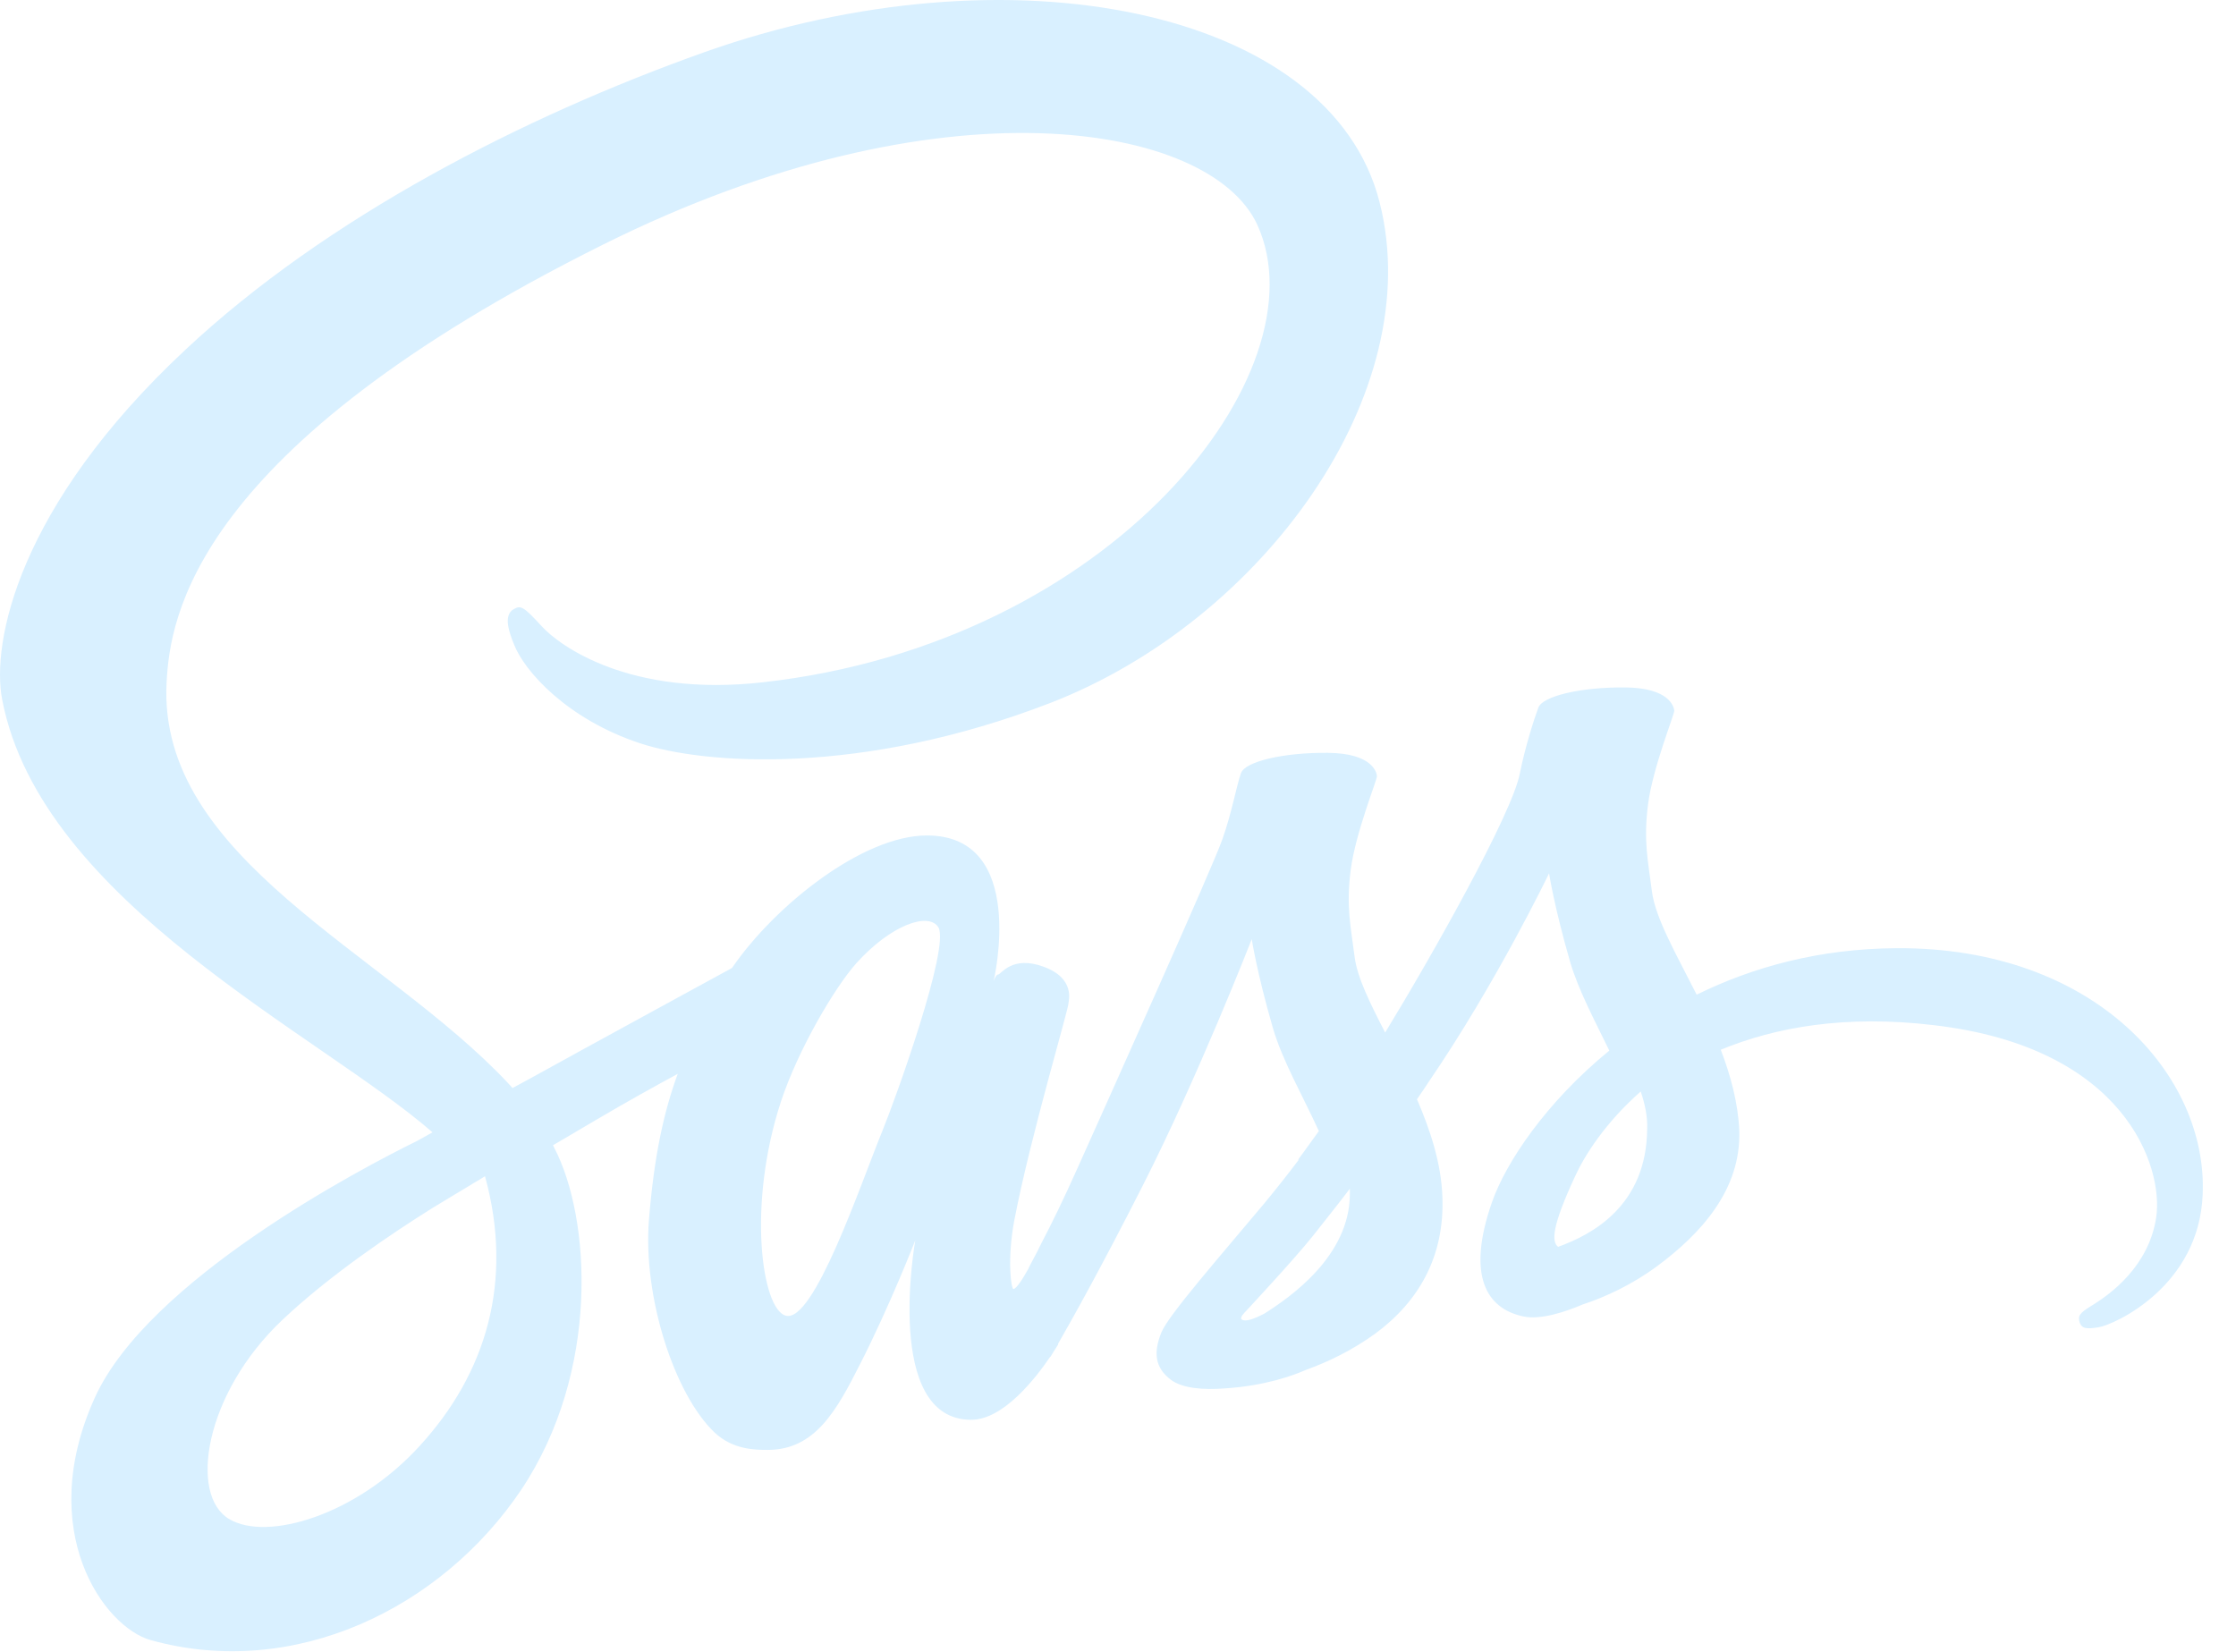
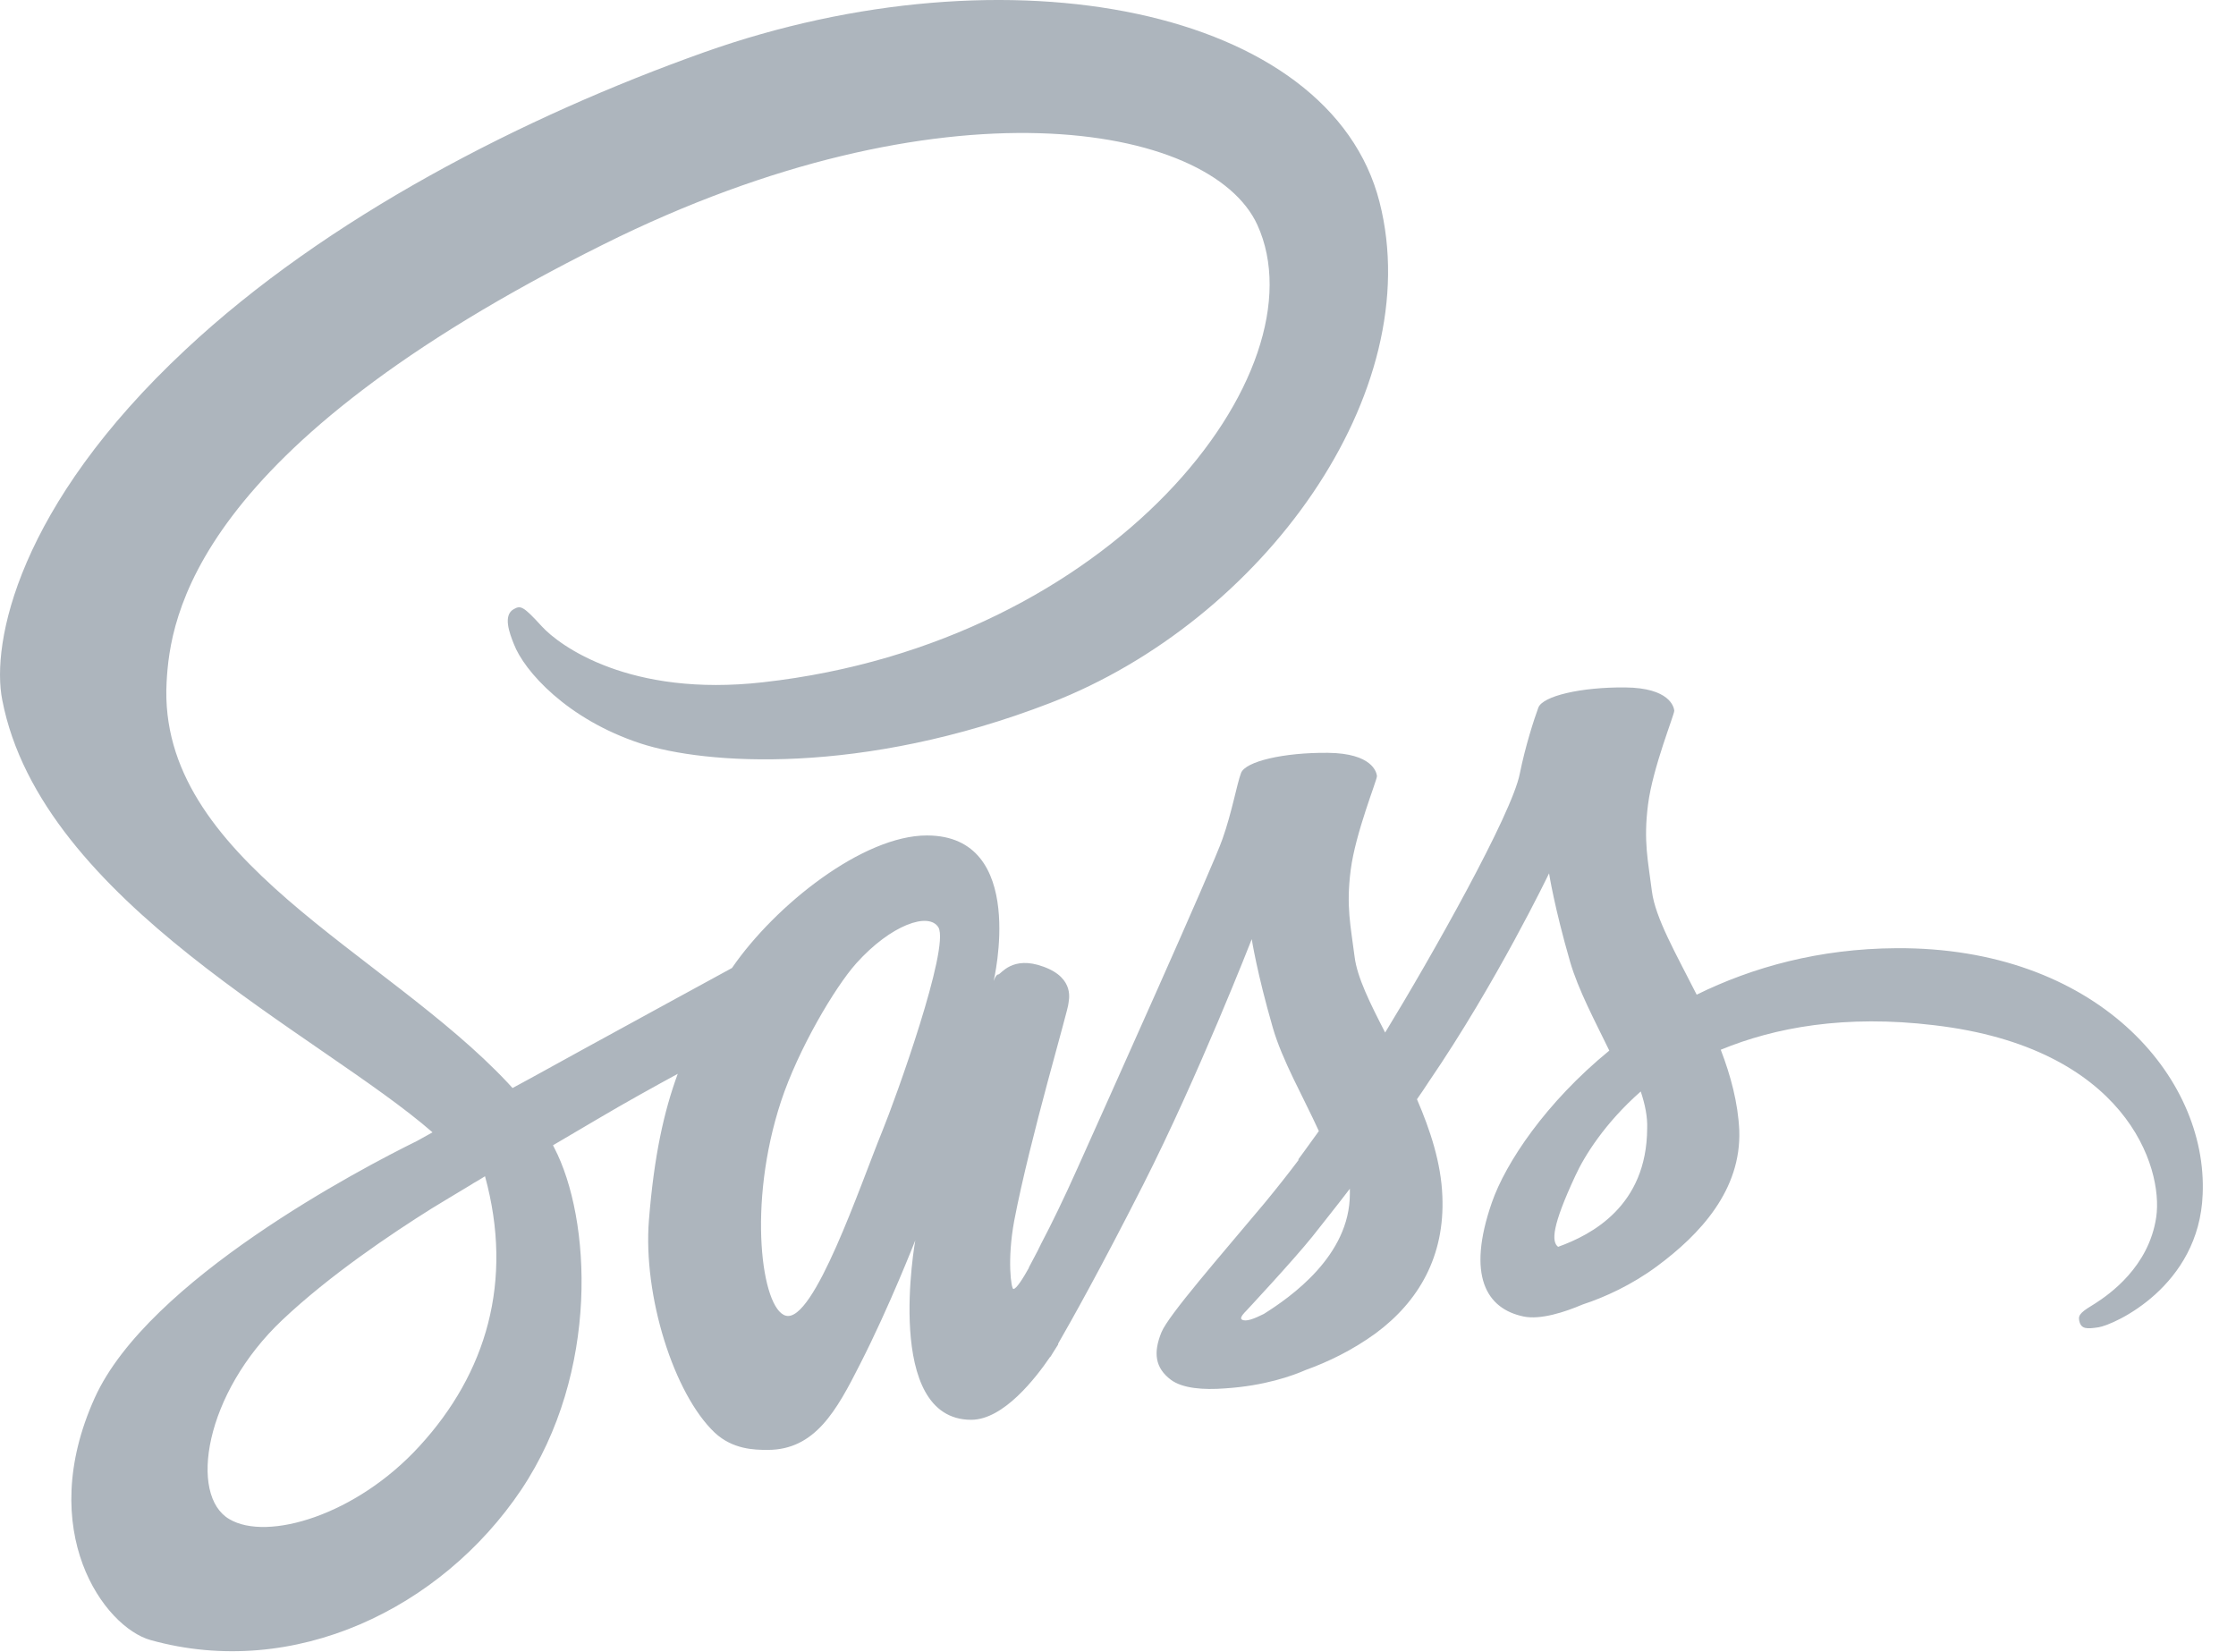
<svg xmlns="http://www.w3.org/2000/svg" width="65" height="48" viewBox="0 0 65 48" fill="none">
-   <path d="M55.126 27.563C52.886 27.576 50.948 28.113 49.322 28.914C48.721 27.726 48.121 26.687 48.021 25.912C47.908 25.011 47.771 24.461 47.908 23.385C48.046 22.309 48.671 20.784 48.671 20.658C48.659 20.546 48.534 19.995 47.245 19.983C45.957 19.971 44.844 20.233 44.719 20.571C44.594 20.909 44.343 21.684 44.181 22.485C43.956 23.66 41.604 27.826 40.266 30.015C39.828 29.164 39.453 28.413 39.378 27.813C39.265 26.913 39.127 26.362 39.265 25.287C39.403 24.211 40.028 22.685 40.028 22.56C40.016 22.447 39.891 21.897 38.602 21.884C37.314 21.872 36.201 22.134 36.076 22.472C35.951 22.81 35.813 23.61 35.538 24.386C35.275 25.161 32.148 32.116 31.335 33.93C30.922 34.855 30.56 35.593 30.297 36.093C30.034 36.594 30.284 36.131 30.259 36.181C30.034 36.606 29.909 36.844 29.909 36.844V36.857C29.734 37.169 29.546 37.469 29.459 37.469C29.396 37.469 29.271 36.631 29.484 35.481C29.946 33.067 31.072 29.302 31.06 29.164C31.06 29.102 31.272 28.439 30.334 28.101C29.421 27.763 29.096 28.326 29.021 28.326C28.946 28.326 28.883 28.526 28.883 28.526C28.883 28.526 29.896 24.286 26.944 24.286C25.093 24.286 22.542 26.3 21.278 28.139C20.478 28.576 18.777 29.502 16.975 30.49C16.288 30.865 15.575 31.266 14.899 31.628L14.762 31.478C11.184 27.663 4.567 24.961 4.843 19.833C4.943 17.969 5.593 13.053 17.551 7.1C27.345 2.221 35.188 3.56 36.551 6.537C38.49 10.79 32.361 18.695 22.179 19.833C18.302 20.271 16.263 18.77 15.75 18.207C15.212 17.619 15.137 17.594 14.937 17.706C14.612 17.882 14.812 18.407 14.937 18.72C15.237 19.508 16.488 20.909 18.614 21.609C20.478 22.222 25.031 22.56 30.535 20.433C36.701 18.044 41.517 11.415 40.103 5.874C38.665 0.233 29.309 -1.619 20.465 1.521C15.199 3.397 9.496 6.324 5.393 10.164C0.515 14.717 -0.261 18.695 0.065 20.346C1.203 26.237 9.321 30.077 12.573 32.916C12.41 33.004 12.26 33.091 12.122 33.167C10.496 33.967 4.305 37.207 2.754 40.634C1.003 44.511 3.029 47.301 4.38 47.676C8.558 48.839 12.835 46.751 15.149 43.311C17.451 39.871 17.176 35.406 16.113 33.367L16.075 33.292L17.351 32.541C18.176 32.053 18.989 31.603 19.702 31.215C19.302 32.303 19.014 33.592 18.864 35.468C18.689 37.67 19.59 40.521 20.778 41.647C21.303 42.135 21.929 42.147 22.317 42.147C23.692 42.147 24.318 41.009 25.006 39.646C25.856 37.982 26.607 36.056 26.607 36.056C26.607 36.056 25.669 41.272 28.233 41.272C29.171 41.272 30.109 40.059 30.534 39.433V39.446C30.534 39.446 30.559 39.408 30.61 39.321C30.662 39.243 30.712 39.164 30.76 39.083V39.058C31.135 38.407 31.973 36.919 33.224 34.455C34.837 31.278 36.388 27.3 36.388 27.3C36.388 27.3 36.538 28.276 37.001 29.877C37.276 30.828 37.877 31.866 38.339 32.879C37.964 33.404 37.739 33.705 37.739 33.705L37.752 33.717C37.451 34.117 37.114 34.543 36.764 34.968C35.488 36.494 33.962 38.233 33.761 38.733C33.524 39.321 33.574 39.759 34.037 40.109C34.374 40.359 34.975 40.409 35.613 40.359C36.764 40.284 37.564 39.996 37.964 39.821C38.59 39.596 39.303 39.258 39.991 38.758C41.241 37.832 42.004 36.519 41.929 34.768C41.892 33.805 41.579 32.854 41.191 31.954C41.304 31.791 41.417 31.628 41.529 31.453C43.505 28.564 45.031 25.387 45.031 25.387C45.031 25.387 45.181 26.362 45.644 27.963C45.882 28.776 46.357 29.665 46.782 30.54C44.931 32.054 43.768 33.805 43.368 34.956C42.63 37.082 43.205 38.045 44.293 38.27C44.781 38.37 45.482 38.145 46.007 37.92C46.657 37.708 47.445 37.345 48.171 36.807C49.422 35.881 50.623 34.593 50.56 32.854C50.523 32.054 50.31 31.266 50.022 30.515C51.598 29.865 53.637 29.49 56.226 29.802C61.792 30.453 62.893 33.93 62.681 35.381C62.468 36.832 61.305 37.632 60.917 37.883C60.529 38.12 60.404 38.208 60.441 38.383C60.492 38.646 60.667 38.633 61.004 38.583C61.467 38.508 63.931 37.395 64.031 34.718C64.181 31.278 60.917 27.526 55.126 27.563ZM12.197 42.035C10.359 44.049 7.77 44.812 6.669 44.161C5.481 43.473 5.943 40.509 8.207 38.37C9.583 37.069 11.372 35.868 12.548 35.13C12.81 34.968 13.211 34.73 13.686 34.443C13.761 34.392 13.811 34.367 13.811 34.367C13.899 34.317 13.999 34.255 14.099 34.192C14.937 37.244 14.136 39.921 12.197 42.035ZM25.644 32.891C25.006 34.455 23.655 38.47 22.842 38.245C22.141 38.057 21.716 35.018 22.704 32.016C23.204 30.502 24.268 28.701 24.893 28.001C25.906 26.875 27.007 26.5 27.282 26.962C27.608 27.563 26.044 31.916 25.644 32.891ZM36.739 38.195C36.463 38.333 36.213 38.433 36.101 38.358C36.013 38.308 36.213 38.12 36.213 38.12C36.213 38.12 37.601 36.632 38.152 35.944C38.465 35.543 38.84 35.081 39.24 34.555V34.705C39.24 36.506 37.514 37.707 36.739 38.195ZM45.294 36.244C45.094 36.093 45.119 35.631 45.794 34.18C46.057 33.604 46.657 32.641 47.696 31.728C47.821 32.103 47.896 32.466 47.883 32.804C47.871 35.055 46.27 35.893 45.294 36.244Z" fill="#d9f0ff" />
+   <path d="M55.126 27.563C52.886 27.576 50.948 28.113 49.322 28.914C48.721 27.726 48.121 26.687 48.021 25.912C47.908 25.011 47.771 24.461 47.908 23.385C48.046 22.309 48.671 20.784 48.671 20.658C48.659 20.546 48.534 19.995 47.245 19.983C45.957 19.971 44.844 20.233 44.719 20.571C44.594 20.909 44.343 21.684 44.181 22.485C43.956 23.66 41.604 27.826 40.266 30.015C39.828 29.164 39.453 28.413 39.378 27.813C39.265 26.913 39.127 26.362 39.265 25.287C39.403 24.211 40.028 22.685 40.028 22.56C40.016 22.447 39.891 21.897 38.602 21.884C37.314 21.872 36.201 22.134 36.076 22.472C35.951 22.81 35.813 23.61 35.538 24.386C35.275 25.161 32.148 32.116 31.335 33.93C30.922 34.855 30.56 35.593 30.297 36.093C30.034 36.594 30.284 36.131 30.259 36.181C30.034 36.606 29.909 36.844 29.909 36.844V36.857C29.734 37.169 29.546 37.469 29.459 37.469C29.396 37.469 29.271 36.631 29.484 35.481C29.946 33.067 31.072 29.302 31.06 29.164C31.06 29.102 31.272 28.439 30.334 28.101C29.421 27.763 29.096 28.326 29.021 28.326C28.946 28.326 28.883 28.526 28.883 28.526C28.883 28.526 29.896 24.286 26.944 24.286C25.093 24.286 22.542 26.3 21.278 28.139C20.478 28.576 18.777 29.502 16.975 30.49C16.288 30.865 15.575 31.266 14.899 31.628L14.762 31.478C11.184 27.663 4.567 24.961 4.843 19.833C4.943 17.969 5.593 13.053 17.551 7.1C27.345 2.221 35.188 3.56 36.551 6.537C38.49 10.79 32.361 18.695 22.179 19.833C18.302 20.271 16.263 18.77 15.75 18.207C15.212 17.619 15.137 17.594 14.937 17.706C14.612 17.882 14.812 18.407 14.937 18.72C15.237 19.508 16.488 20.909 18.614 21.609C20.478 22.222 25.031 22.56 30.535 20.433C36.701 18.044 41.517 11.415 40.103 5.874C38.665 0.233 29.309 -1.619 20.465 1.521C15.199 3.397 9.496 6.324 5.393 10.164C0.515 14.717 -0.261 18.695 0.065 20.346C1.203 26.237 9.321 30.077 12.573 32.916C12.41 33.004 12.26 33.091 12.122 33.167C10.496 33.967 4.305 37.207 2.754 40.634C1.003 44.511 3.029 47.301 4.38 47.676C8.558 48.839 12.835 46.751 15.149 43.311C17.451 39.871 17.176 35.406 16.113 33.367L16.075 33.292L17.351 32.541C18.176 32.053 18.989 31.603 19.702 31.215C19.302 32.303 19.014 33.592 18.864 35.468C18.689 37.67 19.59 40.521 20.778 41.647C21.303 42.135 21.929 42.147 22.317 42.147C23.692 42.147 24.318 41.009 25.006 39.646C25.856 37.982 26.607 36.056 26.607 36.056C26.607 36.056 25.669 41.272 28.233 41.272C29.171 41.272 30.109 40.059 30.534 39.433V39.446C30.534 39.446 30.559 39.408 30.61 39.321C30.662 39.243 30.712 39.164 30.76 39.083V39.058C31.135 38.407 31.973 36.919 33.224 34.455C34.837 31.278 36.388 27.3 36.388 27.3C36.388 27.3 36.538 28.276 37.001 29.877C37.276 30.828 37.877 31.866 38.339 32.879C37.964 33.404 37.739 33.705 37.739 33.705L37.752 33.717C37.451 34.117 37.114 34.543 36.764 34.968C35.488 36.494 33.962 38.233 33.761 38.733C33.524 39.321 33.574 39.759 34.037 40.109C34.374 40.359 34.975 40.409 35.613 40.359C36.764 40.284 37.564 39.996 37.964 39.821C38.59 39.596 39.303 39.258 39.991 38.758C41.241 37.832 42.004 36.519 41.929 34.768C41.892 33.805 41.579 32.854 41.191 31.954C41.304 31.791 41.417 31.628 41.529 31.453C43.505 28.564 45.031 25.387 45.031 25.387C45.031 25.387 45.181 26.362 45.644 27.963C45.882 28.776 46.357 29.665 46.782 30.54C44.931 32.054 43.768 33.805 43.368 34.956C42.63 37.082 43.205 38.045 44.293 38.27C44.781 38.37 45.482 38.145 46.007 37.92C46.657 37.708 47.445 37.345 48.171 36.807C49.422 35.881 50.623 34.593 50.56 32.854C50.523 32.054 50.31 31.266 50.022 30.515C51.598 29.865 53.637 29.49 56.226 29.802C61.792 30.453 62.893 33.93 62.681 35.381C62.468 36.832 61.305 37.632 60.917 37.883C60.529 38.12 60.404 38.208 60.441 38.383C60.492 38.646 60.667 38.633 61.004 38.583C61.467 38.508 63.931 37.395 64.031 34.718C64.181 31.278 60.917 27.526 55.126 27.563ZM12.197 42.035C10.359 44.049 7.77 44.812 6.669 44.161C5.481 43.473 5.943 40.509 8.207 38.37C9.583 37.069 11.372 35.868 12.548 35.13C12.81 34.968 13.211 34.73 13.686 34.443C13.761 34.392 13.811 34.367 13.811 34.367C13.899 34.317 13.999 34.255 14.099 34.192C14.937 37.244 14.136 39.921 12.197 42.035ZM25.644 32.891C25.006 34.455 23.655 38.47 22.842 38.245C22.141 38.057 21.716 35.018 22.704 32.016C23.204 30.502 24.268 28.701 24.893 28.001C25.906 26.875 27.007 26.5 27.282 26.962C27.608 27.563 26.044 31.916 25.644 32.891ZM36.739 38.195C36.463 38.333 36.213 38.433 36.101 38.358C36.013 38.308 36.213 38.12 36.213 38.12C36.213 38.12 37.601 36.632 38.152 35.944C38.465 35.543 38.84 35.081 39.24 34.555V34.705C39.24 36.506 37.514 37.707 36.739 38.195ZM45.294 36.244C45.094 36.093 45.119 35.631 45.794 34.18C46.057 33.604 46.657 32.641 47.696 31.728C47.821 32.103 47.896 32.466 47.883 32.804C47.871 35.055 46.27 35.893 45.294 36.244Z" fill="#adb5bd" />
</svg>
